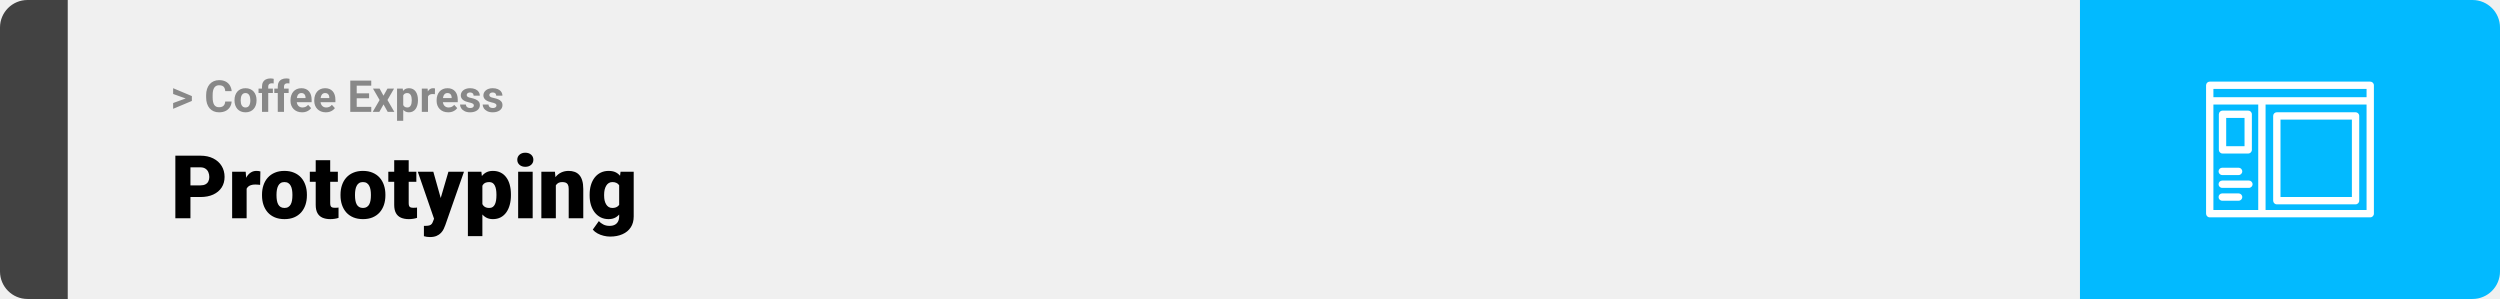
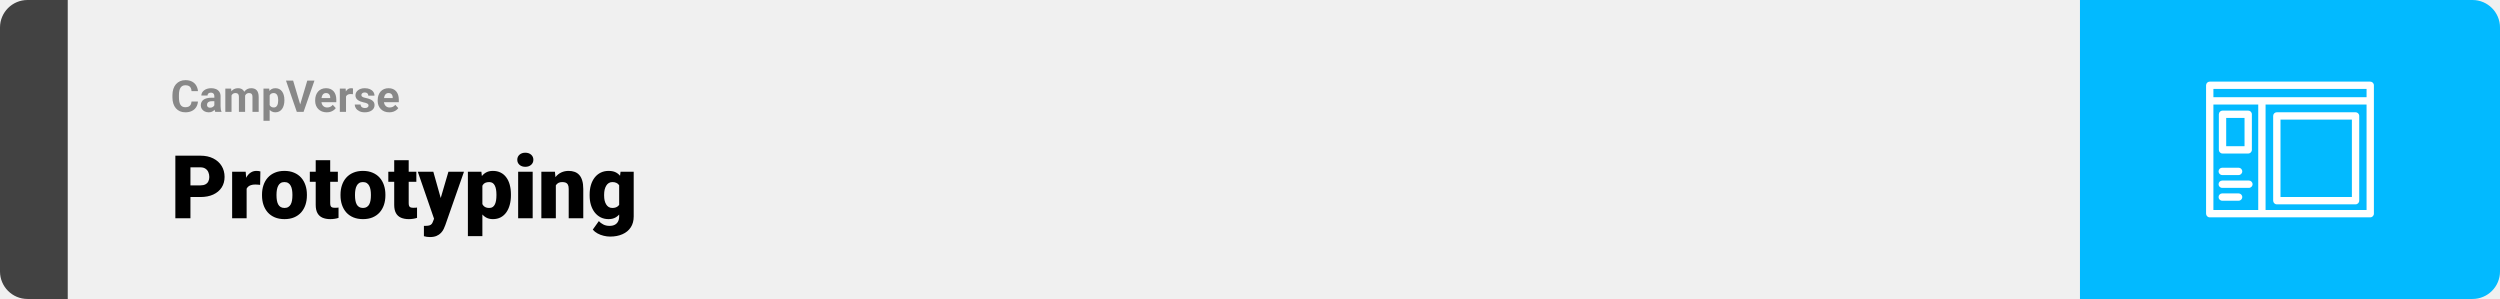
<svg xmlns="http://www.w3.org/2000/svg" width="1363" height="163" viewBox="0 0 1363 163" fill="none">
  <path d="M0 15C0 6.716 6.716 0 15 0H37V163H15C6.716 163 0 156.284 0 148V15Z" fill="#424242" />
  <rect width="1097" height="163" transform="translate(37)" fill="#F0F0F0" />
-   <path d="M101.906 53.922L94.394 51.238V48.086L104.602 52.375V54.637L101.906 53.922ZM94.394 56.172L101.918 53.43L104.602 52.785V55.035L94.394 59.324V56.172ZM122.789 55.34H126.293C126.223 56.488 125.906 57.508 125.344 58.398C124.789 59.289 124.012 59.984 123.012 60.484C122.02 60.984 120.824 61.234 119.426 61.234C118.332 61.234 117.352 61.047 116.484 60.672C115.617 60.289 114.875 59.742 114.258 59.031C113.648 58.32 113.184 57.461 112.863 56.453C112.543 55.445 112.383 54.316 112.383 53.066V51.883C112.383 50.633 112.547 49.504 112.875 48.496C113.211 47.48 113.688 46.617 114.305 45.906C114.93 45.195 115.676 44.648 116.543 44.266C117.41 43.883 118.379 43.691 119.449 43.691C120.871 43.691 122.07 43.949 123.047 44.465C124.031 44.98 124.793 45.691 125.332 46.598C125.879 47.504 126.207 48.535 126.316 49.691H122.801C122.762 49.004 122.625 48.422 122.391 47.945C122.156 47.461 121.801 47.098 121.324 46.855C120.855 46.605 120.23 46.48 119.449 46.48C118.863 46.48 118.352 46.59 117.914 46.809C117.477 47.027 117.109 47.359 116.812 47.805C116.516 48.25 116.293 48.812 116.145 49.492C116.004 50.164 115.934 50.953 115.934 51.859V53.066C115.934 53.949 116 54.727 116.133 55.398C116.266 56.062 116.469 56.625 116.742 57.086C117.023 57.539 117.383 57.883 117.82 58.117C118.266 58.344 118.801 58.457 119.426 58.457C120.16 58.457 120.766 58.34 121.242 58.105C121.719 57.871 122.082 57.523 122.332 57.062C122.59 56.602 122.742 56.027 122.789 55.34ZM127.852 54.789V54.543C127.852 53.613 127.984 52.758 128.25 51.977C128.516 51.188 128.902 50.504 129.41 49.926C129.918 49.348 130.543 48.898 131.285 48.578C132.027 48.25 132.879 48.086 133.84 48.086C134.801 48.086 135.656 48.25 136.406 48.578C137.156 48.898 137.785 49.348 138.293 49.926C138.809 50.504 139.199 51.188 139.465 51.977C139.73 52.758 139.863 53.613 139.863 54.543V54.789C139.863 55.711 139.73 56.566 139.465 57.355C139.199 58.137 138.809 58.82 138.293 59.406C137.785 59.984 137.16 60.434 136.418 60.754C135.676 61.074 134.824 61.234 133.863 61.234C132.902 61.234 132.047 61.074 131.297 60.754C130.555 60.434 129.926 59.984 129.41 59.406C128.902 58.82 128.516 58.137 128.25 57.355C127.984 56.566 127.852 55.711 127.852 54.789ZM131.227 54.543V54.789C131.227 55.32 131.273 55.816 131.367 56.277C131.461 56.738 131.609 57.145 131.812 57.496C132.023 57.84 132.297 58.109 132.633 58.305C132.969 58.5 133.379 58.598 133.863 58.598C134.332 58.598 134.734 58.5 135.07 58.305C135.406 58.109 135.676 57.84 135.879 57.496C136.082 57.145 136.23 56.738 136.324 56.277C136.426 55.816 136.477 55.32 136.477 54.789V54.543C136.477 54.027 136.426 53.543 136.324 53.09C136.23 52.629 136.078 52.223 135.867 51.871C135.664 51.512 135.395 51.23 135.059 51.027C134.723 50.824 134.316 50.723 133.84 50.723C133.363 50.723 132.957 50.824 132.621 51.027C132.293 51.23 132.023 51.512 131.812 51.871C131.609 52.223 131.461 52.629 131.367 53.09C131.273 53.543 131.227 54.027 131.227 54.543ZM146.238 61H142.84V47.195C142.84 46.234 143.027 45.426 143.402 44.77C143.785 44.105 144.32 43.605 145.008 43.27C145.703 42.926 146.527 42.754 147.48 42.754C147.793 42.754 148.094 42.777 148.383 42.824C148.672 42.863 148.953 42.914 149.227 42.977L149.191 45.52C149.043 45.48 148.887 45.453 148.723 45.438C148.559 45.422 148.367 45.414 148.148 45.414C147.742 45.414 147.395 45.484 147.105 45.625C146.824 45.758 146.609 45.957 146.461 46.223C146.312 46.488 146.238 46.812 146.238 47.195V61ZM148.77 48.32V50.711H140.953V48.32H148.77ZM154.84 61H151.441V47.195C151.441 46.234 151.629 45.426 152.004 44.77C152.387 44.105 152.922 43.605 153.609 43.27C154.305 42.926 155.129 42.754 156.082 42.754C156.395 42.754 156.695 42.777 156.984 42.824C157.273 42.863 157.555 42.914 157.828 42.977L157.793 45.52C157.645 45.48 157.488 45.453 157.324 45.438C157.16 45.422 156.969 45.414 156.75 45.414C156.344 45.414 155.996 45.484 155.707 45.625C155.426 45.758 155.211 45.957 155.062 46.223C154.914 46.488 154.84 46.812 154.84 47.195V61ZM157.371 48.32V50.711H149.555V48.32H157.371ZM164.695 61.234C163.711 61.234 162.828 61.078 162.047 60.766C161.266 60.445 160.602 60.004 160.055 59.441C159.516 58.879 159.102 58.227 158.812 57.484C158.523 56.734 158.379 55.938 158.379 55.094V54.625C158.379 53.664 158.516 52.785 158.789 51.988C159.062 51.191 159.453 50.5 159.961 49.914C160.477 49.328 161.102 48.879 161.836 48.566C162.57 48.246 163.398 48.086 164.32 48.086C165.219 48.086 166.016 48.234 166.711 48.531C167.406 48.828 167.988 49.25 168.457 49.797C168.934 50.344 169.293 51 169.535 51.766C169.777 52.523 169.898 53.367 169.898 54.297V55.703H159.82V53.453H166.582V53.195C166.582 52.727 166.496 52.309 166.324 51.941C166.16 51.566 165.91 51.27 165.574 51.051C165.238 50.832 164.809 50.723 164.285 50.723C163.84 50.723 163.457 50.82 163.137 51.016C162.816 51.211 162.555 51.484 162.352 51.836C162.156 52.188 162.008 52.602 161.906 53.078C161.812 53.547 161.766 54.062 161.766 54.625V55.094C161.766 55.602 161.836 56.07 161.977 56.5C162.125 56.93 162.332 57.301 162.598 57.613C162.871 57.926 163.199 58.168 163.582 58.34C163.973 58.512 164.414 58.598 164.906 58.598C165.516 58.598 166.082 58.48 166.605 58.246C167.137 58.004 167.594 57.641 167.977 57.156L169.617 58.938C169.352 59.32 168.988 59.688 168.527 60.039C168.074 60.391 167.527 60.68 166.887 60.906C166.246 61.125 165.516 61.234 164.695 61.234ZM177.656 61.234C176.672 61.234 175.789 61.078 175.008 60.766C174.227 60.445 173.562 60.004 173.016 59.441C172.477 58.879 172.062 58.227 171.773 57.484C171.484 56.734 171.34 55.938 171.34 55.094V54.625C171.34 53.664 171.477 52.785 171.75 51.988C172.023 51.191 172.414 50.5 172.922 49.914C173.438 49.328 174.062 48.879 174.797 48.566C175.531 48.246 176.359 48.086 177.281 48.086C178.18 48.086 178.977 48.234 179.672 48.531C180.367 48.828 180.949 49.25 181.418 49.797C181.895 50.344 182.254 51 182.496 51.766C182.738 52.523 182.859 53.367 182.859 54.297V55.703H172.781V53.453H179.543V53.195C179.543 52.727 179.457 52.309 179.285 51.941C179.121 51.566 178.871 51.27 178.535 51.051C178.199 50.832 177.77 50.723 177.246 50.723C176.801 50.723 176.418 50.82 176.098 51.016C175.777 51.211 175.516 51.484 175.312 51.836C175.117 52.188 174.969 52.602 174.867 53.078C174.773 53.547 174.727 54.062 174.727 54.625V55.094C174.727 55.602 174.797 56.07 174.938 56.5C175.086 56.93 175.293 57.301 175.559 57.613C175.832 57.926 176.16 58.168 176.543 58.34C176.934 58.512 177.375 58.598 177.867 58.598C178.477 58.598 179.043 58.48 179.566 58.246C180.098 58.004 180.555 57.641 180.938 57.156L182.578 58.938C182.312 59.32 181.949 59.688 181.488 60.039C181.035 60.391 180.488 60.68 179.848 60.906C179.207 61.125 178.477 61.234 177.656 61.234ZM202.418 58.258V61H193.336V58.258H202.418ZM194.484 43.938V61H190.969V43.938H194.484ZM201.234 50.887V53.559H193.336V50.887H201.234ZM202.406 43.938V46.691H193.336V43.938H202.406ZM206.977 48.32L209.074 52.176L211.23 48.32H214.828L211.242 54.52L214.992 61H211.383L209.098 56.922L206.812 61H203.203L206.953 54.52L203.367 48.32H206.977ZM219.844 50.758V65.875H216.469V48.32H219.598L219.844 50.758ZM227.871 54.52V54.766C227.871 55.688 227.762 56.543 227.543 57.332C227.332 58.121 227.02 58.809 226.605 59.395C226.191 59.973 225.676 60.426 225.059 60.754C224.449 61.074 223.746 61.234 222.949 61.234C222.176 61.234 221.504 61.078 220.934 60.766C220.363 60.453 219.883 60.016 219.492 59.453C219.109 58.883 218.801 58.223 218.566 57.473C218.332 56.723 218.152 55.918 218.027 55.059V54.414C218.152 53.492 218.332 52.648 218.566 51.883C218.801 51.109 219.109 50.441 219.492 49.879C219.883 49.309 220.359 48.867 220.922 48.555C221.492 48.242 222.16 48.086 222.926 48.086C223.73 48.086 224.438 48.238 225.047 48.543C225.664 48.848 226.18 49.285 226.594 49.855C227.016 50.426 227.332 51.105 227.543 51.895C227.762 52.684 227.871 53.559 227.871 54.52ZM224.484 54.766V54.52C224.484 53.98 224.438 53.484 224.344 53.031C224.258 52.57 224.117 52.168 223.922 51.824C223.734 51.48 223.484 51.215 223.172 51.027C222.867 50.832 222.496 50.734 222.059 50.734C221.598 50.734 221.203 50.809 220.875 50.957C220.555 51.105 220.293 51.32 220.09 51.602C219.887 51.883 219.734 52.219 219.633 52.609C219.531 53 219.469 53.441 219.445 53.934V55.562C219.484 56.141 219.594 56.66 219.773 57.121C219.953 57.574 220.23 57.934 220.605 58.199C220.98 58.465 221.473 58.598 222.082 58.598C222.527 58.598 222.902 58.5 223.207 58.305C223.512 58.102 223.758 57.824 223.945 57.473C224.141 57.121 224.277 56.715 224.355 56.254C224.441 55.793 224.484 55.297 224.484 54.766ZM233.344 51.086V61H229.969V48.32H233.145L233.344 51.086ZM237.164 48.238L237.105 51.367C236.941 51.344 236.742 51.324 236.508 51.309C236.281 51.285 236.074 51.273 235.887 51.273C235.41 51.273 234.996 51.336 234.645 51.461C234.301 51.578 234.012 51.754 233.777 51.988C233.551 52.223 233.379 52.508 233.262 52.844C233.152 53.18 233.09 53.562 233.074 53.992L232.395 53.781C232.395 52.961 232.477 52.207 232.641 51.52C232.805 50.824 233.043 50.219 233.355 49.703C233.676 49.188 234.066 48.789 234.527 48.508C234.988 48.227 235.516 48.086 236.109 48.086C236.297 48.086 236.488 48.102 236.684 48.133C236.879 48.156 237.039 48.191 237.164 48.238ZM244.359 61.234C243.375 61.234 242.492 61.078 241.711 60.766C240.93 60.445 240.266 60.004 239.719 59.441C239.18 58.879 238.766 58.227 238.477 57.484C238.188 56.734 238.043 55.938 238.043 55.094V54.625C238.043 53.664 238.18 52.785 238.453 51.988C238.727 51.191 239.117 50.5 239.625 49.914C240.141 49.328 240.766 48.879 241.5 48.566C242.234 48.246 243.062 48.086 243.984 48.086C244.883 48.086 245.68 48.234 246.375 48.531C247.07 48.828 247.652 49.25 248.121 49.797C248.598 50.344 248.957 51 249.199 51.766C249.441 52.523 249.562 53.367 249.562 54.297V55.703H239.484V53.453H246.246V53.195C246.246 52.727 246.16 52.309 245.988 51.941C245.824 51.566 245.574 51.27 245.238 51.051C244.902 50.832 244.473 50.723 243.949 50.723C243.504 50.723 243.121 50.82 242.801 51.016C242.48 51.211 242.219 51.484 242.016 51.836C241.82 52.188 241.672 52.602 241.57 53.078C241.477 53.547 241.43 54.062 241.43 54.625V55.094C241.43 55.602 241.5 56.07 241.641 56.5C241.789 56.93 241.996 57.301 242.262 57.613C242.535 57.926 242.863 58.168 243.246 58.34C243.637 58.512 244.078 58.598 244.57 58.598C245.18 58.598 245.746 58.48 246.27 58.246C246.801 58.004 247.258 57.641 247.641 57.156L249.281 58.938C249.016 59.32 248.652 59.688 248.191 60.039C247.738 60.391 247.191 60.68 246.551 60.906C245.91 61.125 245.18 61.234 244.359 61.234ZM258.34 57.496C258.34 57.254 258.27 57.035 258.129 56.84C257.988 56.645 257.727 56.465 257.344 56.301C256.969 56.129 256.426 55.973 255.715 55.832C255.074 55.691 254.477 55.516 253.922 55.305C253.375 55.086 252.898 54.824 252.492 54.52C252.094 54.215 251.781 53.855 251.555 53.441C251.328 53.02 251.215 52.539 251.215 52C251.215 51.469 251.328 50.969 251.555 50.5C251.789 50.031 252.121 49.617 252.551 49.258C252.988 48.891 253.52 48.605 254.145 48.402C254.777 48.191 255.488 48.086 256.277 48.086C257.379 48.086 258.324 48.262 259.113 48.613C259.91 48.965 260.52 49.449 260.941 50.066C261.371 50.676 261.586 51.371 261.586 52.152H258.211C258.211 51.824 258.141 51.531 258 51.273C257.867 51.008 257.656 50.801 257.367 50.652C257.086 50.496 256.719 50.418 256.266 50.418C255.891 50.418 255.566 50.484 255.293 50.617C255.02 50.742 254.809 50.914 254.66 51.133C254.52 51.344 254.449 51.578 254.449 51.836C254.449 52.031 254.488 52.207 254.566 52.363C254.652 52.512 254.789 52.648 254.977 52.773C255.164 52.898 255.406 53.016 255.703 53.125C256.008 53.227 256.383 53.32 256.828 53.406C257.742 53.594 258.559 53.84 259.277 54.145C259.996 54.441 260.566 54.848 260.988 55.363C261.41 55.871 261.621 56.539 261.621 57.367C261.621 57.93 261.496 58.445 261.246 58.914C260.996 59.383 260.637 59.793 260.168 60.145C259.699 60.488 259.137 60.758 258.48 60.953C257.832 61.141 257.102 61.234 256.289 61.234C255.109 61.234 254.109 61.023 253.289 60.602C252.477 60.18 251.859 59.645 251.438 58.996C251.023 58.34 250.816 57.668 250.816 56.98H254.016C254.031 57.441 254.148 57.812 254.367 58.094C254.594 58.375 254.879 58.578 255.223 58.703C255.574 58.828 255.953 58.891 256.359 58.891C256.797 58.891 257.16 58.832 257.449 58.715C257.738 58.59 257.957 58.426 258.105 58.223C258.262 58.012 258.34 57.77 258.34 57.496ZM270.668 57.496C270.668 57.254 270.598 57.035 270.457 56.84C270.316 56.645 270.055 56.465 269.672 56.301C269.297 56.129 268.754 55.973 268.043 55.832C267.402 55.691 266.805 55.516 266.25 55.305C265.703 55.086 265.227 54.824 264.82 54.52C264.422 54.215 264.109 53.855 263.883 53.441C263.656 53.02 263.543 52.539 263.543 52C263.543 51.469 263.656 50.969 263.883 50.5C264.117 50.031 264.449 49.617 264.879 49.258C265.316 48.891 265.848 48.605 266.473 48.402C267.105 48.191 267.816 48.086 268.605 48.086C269.707 48.086 270.652 48.262 271.441 48.613C272.238 48.965 272.848 49.449 273.27 50.066C273.699 50.676 273.914 51.371 273.914 52.152H270.539C270.539 51.824 270.469 51.531 270.328 51.273C270.195 51.008 269.984 50.801 269.695 50.652C269.414 50.496 269.047 50.418 268.594 50.418C268.219 50.418 267.895 50.484 267.621 50.617C267.348 50.742 267.137 50.914 266.988 51.133C266.848 51.344 266.777 51.578 266.777 51.836C266.777 52.031 266.816 52.207 266.895 52.363C266.98 52.512 267.117 52.648 267.305 52.773C267.492 52.898 267.734 53.016 268.031 53.125C268.336 53.227 268.711 53.32 269.156 53.406C270.07 53.594 270.887 53.84 271.605 54.145C272.324 54.441 272.895 54.848 273.316 55.363C273.738 55.871 273.949 56.539 273.949 57.367C273.949 57.93 273.824 58.445 273.574 58.914C273.324 59.383 272.965 59.793 272.496 60.145C272.027 60.488 271.465 60.758 270.809 60.953C270.16 61.141 269.43 61.234 268.617 61.234C267.438 61.234 266.438 61.023 265.617 60.602C264.805 60.18 264.188 59.645 263.766 58.996C263.352 58.34 263.145 57.668 263.145 56.98H266.344C266.359 57.441 266.477 57.812 266.695 58.094C266.922 58.375 267.207 58.578 267.551 58.703C267.902 58.828 268.281 58.891 268.688 58.891C269.125 58.891 269.488 58.832 269.777 58.715C270.066 58.59 270.285 58.426 270.434 58.223C270.59 58.012 270.668 57.77 270.668 57.496Z" fill="#888888" />
+   <path d="M104.414 55.34H107.918C107.848 56.488 107.531 57.508 106.969 58.398C106.414 59.289 105.637 59.984 104.637 60.484C103.645 60.984 102.449 61.234 101.051 61.234C99.957 61.234 98.977 61.047 98.109 60.672C97.242 60.289 96.5 59.742 95.883 59.031C95.273 58.32 94.809 57.461 94.488 56.453C94.168 55.445 94.008 54.316 94.008 53.066V51.883C94.008 50.633 94.172 49.504 94.5 48.496C94.836 47.48 95.312 46.617 95.93 45.906C96.555 45.195 97.301 44.648 98.168 44.266C99.035 43.883 100.004 43.691 101.074 43.691C102.496 43.691 103.695 43.949 104.672 44.465C105.656 44.98 106.418 45.691 106.957 46.598C107.504 47.504 107.832 48.535 107.941 49.691H104.426C104.387 49.004 104.25 48.422 104.016 47.945C103.781 47.461 103.426 47.098 102.949 46.855C102.48 46.605 101.855 46.48 101.074 46.48C100.488 46.48 99.977 46.59 99.539 46.809C99.102 47.027 98.734 47.359 98.438 47.805C98.141 48.25 97.918 48.812 97.769 49.492C97.629 50.164 97.559 50.953 97.559 51.859V53.066C97.559 53.949 97.625 54.727 97.758 55.398C97.891 56.062 98.094 56.625 98.367 57.086C98.648 57.539 99.008 57.883 99.445 58.117C99.891 58.344 100.426 58.457 101.051 58.457C101.785 58.457 102.391 58.34 102.867 58.105C103.344 57.871 103.707 57.523 103.957 57.062C104.215 56.602 104.367 56.027 104.414 55.34ZM116.859 58.141V52.492C116.859 52.086 116.793 51.738 116.66 51.449C116.527 51.152 116.32 50.922 116.039 50.758C115.766 50.594 115.41 50.512 114.973 50.512C114.598 50.512 114.273 50.578 114 50.711C113.727 50.836 113.516 51.02 113.367 51.262C113.219 51.496 113.145 51.773 113.145 52.094H109.77C109.77 51.555 109.895 51.043 110.145 50.559C110.395 50.074 110.758 49.648 111.234 49.281C111.711 48.906 112.277 48.613 112.934 48.402C113.598 48.191 114.34 48.086 115.16 48.086C116.145 48.086 117.02 48.25 117.785 48.578C118.551 48.906 119.152 49.398 119.59 50.055C120.035 50.711 120.258 51.531 120.258 52.516V57.941C120.258 58.637 120.301 59.207 120.387 59.652C120.473 60.09 120.598 60.473 120.762 60.801V61H117.352C117.188 60.656 117.062 60.227 116.977 59.711C116.898 59.188 116.859 58.664 116.859 58.141ZM117.305 53.277L117.328 55.188H115.441C114.996 55.188 114.609 55.238 114.281 55.34C113.953 55.441 113.684 55.586 113.473 55.773C113.262 55.953 113.105 56.164 113.004 56.406C112.91 56.648 112.863 56.914 112.863 57.203C112.863 57.492 112.93 57.754 113.062 57.988C113.195 58.215 113.387 58.395 113.637 58.527C113.887 58.652 114.18 58.715 114.516 58.715C115.023 58.715 115.465 58.613 115.84 58.41C116.215 58.207 116.504 57.957 116.707 57.66C116.918 57.363 117.027 57.082 117.035 56.816L117.926 58.246C117.801 58.566 117.629 58.898 117.41 59.242C117.199 59.586 116.93 59.91 116.602 60.215C116.273 60.512 115.879 60.758 115.418 60.953C114.957 61.141 114.41 61.234 113.777 61.234C112.973 61.234 112.242 61.074 111.586 60.754C110.938 60.426 110.422 59.977 110.039 59.406C109.664 58.828 109.477 58.172 109.477 57.438C109.477 56.773 109.602 56.184 109.852 55.668C110.102 55.152 110.469 54.719 110.953 54.367C111.445 54.008 112.059 53.738 112.793 53.559C113.527 53.371 114.379 53.277 115.348 53.277H117.305ZM126.234 50.945V61H122.848V48.32H126.023L126.234 50.945ZM125.766 54.215H124.828C124.828 53.332 124.934 52.52 125.145 51.777C125.363 51.027 125.68 50.379 126.094 49.832C126.516 49.277 127.035 48.848 127.652 48.543C128.27 48.238 128.984 48.086 129.797 48.086C130.359 48.086 130.875 48.172 131.344 48.344C131.812 48.508 132.215 48.77 132.551 49.129C132.895 49.48 133.16 49.941 133.348 50.512C133.535 51.074 133.629 51.75 133.629 52.539V61H130.254V52.914C130.254 52.336 130.176 51.891 130.02 51.578C129.863 51.266 129.641 51.047 129.352 50.922C129.07 50.797 128.73 50.734 128.332 50.734C127.895 50.734 127.512 50.824 127.184 51.004C126.863 51.184 126.598 51.434 126.387 51.754C126.176 52.066 126.02 52.434 125.918 52.855C125.816 53.277 125.766 53.73 125.766 54.215ZM133.312 53.828L132.105 53.98C132.105 53.152 132.207 52.383 132.41 51.672C132.621 50.961 132.93 50.336 133.336 49.797C133.75 49.258 134.262 48.84 134.871 48.543C135.48 48.238 136.184 48.086 136.98 48.086C137.59 48.086 138.145 48.176 138.645 48.355C139.145 48.527 139.57 48.805 139.922 49.188C140.281 49.562 140.555 50.055 140.742 50.664C140.938 51.273 141.035 52.02 141.035 52.902V61H137.648V52.902C137.648 52.316 137.57 51.871 137.414 51.566C137.266 51.254 137.047 51.039 136.758 50.922C136.477 50.797 136.141 50.734 135.75 50.734C135.344 50.734 134.988 50.816 134.684 50.98C134.379 51.137 134.125 51.355 133.922 51.637C133.719 51.918 133.566 52.246 133.465 52.621C133.363 52.988 133.312 53.391 133.312 53.828ZM147.023 50.758V65.875H143.648V48.32H146.777L147.023 50.758ZM155.051 54.52V54.766C155.051 55.688 154.941 56.543 154.723 57.332C154.512 58.121 154.199 58.809 153.785 59.395C153.371 59.973 152.855 60.426 152.238 60.754C151.629 61.074 150.926 61.234 150.129 61.234C149.355 61.234 148.684 61.078 148.113 60.766C147.543 60.453 147.062 60.016 146.672 59.453C146.289 58.883 145.98 58.223 145.746 57.473C145.512 56.723 145.332 55.918 145.207 55.059V54.414C145.332 53.492 145.512 52.648 145.746 51.883C145.98 51.109 146.289 50.441 146.672 49.879C147.062 49.309 147.539 48.867 148.102 48.555C148.672 48.242 149.34 48.086 150.105 48.086C150.91 48.086 151.617 48.238 152.227 48.543C152.844 48.848 153.359 49.285 153.773 49.855C154.195 50.426 154.512 51.105 154.723 51.895C154.941 52.684 155.051 53.559 155.051 54.52ZM151.664 54.766V54.52C151.664 53.98 151.617 53.484 151.523 53.031C151.438 52.57 151.297 52.168 151.102 51.824C150.914 51.48 150.664 51.215 150.352 51.027C150.047 50.832 149.676 50.734 149.238 50.734C148.777 50.734 148.383 50.809 148.055 50.957C147.734 51.105 147.473 51.32 147.27 51.602C147.066 51.883 146.914 52.219 146.812 52.609C146.711 53 146.648 53.441 146.625 53.934V55.562C146.664 56.141 146.773 56.66 146.953 57.121C147.133 57.574 147.41 57.934 147.785 58.199C148.16 58.465 148.652 58.598 149.262 58.598C149.707 58.598 150.082 58.5 150.387 58.305C150.691 58.102 150.938 57.824 151.125 57.473C151.32 57.121 151.457 56.715 151.535 56.254C151.621 55.793 151.664 55.297 151.664 54.766ZM163.512 57.438L167.531 43.938H171.445L165.504 61H162.926L163.512 57.438ZM159.809 43.938L163.816 57.438L164.426 61H161.824L155.918 43.938H159.809ZM178.148 61.234C177.164 61.234 176.281 61.078 175.5 60.766C174.719 60.445 174.055 60.004 173.508 59.441C172.969 58.879 172.555 58.227 172.266 57.484C171.977 56.734 171.832 55.938 171.832 55.094V54.625C171.832 53.664 171.969 52.785 172.242 51.988C172.516 51.191 172.906 50.5 173.414 49.914C173.93 49.328 174.555 48.879 175.289 48.566C176.023 48.246 176.852 48.086 177.773 48.086C178.672 48.086 179.469 48.234 180.164 48.531C180.859 48.828 181.441 49.25 181.91 49.797C182.387 50.344 182.746 51 182.988 51.766C183.23 52.523 183.352 53.367 183.352 54.297V55.703H173.273V53.453H180.035V53.195C180.035 52.727 179.949 52.309 179.777 51.941C179.613 51.566 179.363 51.27 179.027 51.051C178.691 50.832 178.262 50.723 177.738 50.723C177.293 50.723 176.91 50.82 176.59 51.016C176.27 51.211 176.008 51.484 175.805 51.836C175.609 52.188 175.461 52.602 175.359 53.078C175.266 53.547 175.219 54.062 175.219 54.625V55.094C175.219 55.602 175.289 56.07 175.43 56.5C175.578 56.93 175.785 57.301 176.051 57.613C176.324 57.926 176.652 58.168 177.035 58.34C177.426 58.512 177.867 58.598 178.359 58.598C178.969 58.598 179.535 58.48 180.059 58.246C180.59 58.004 181.047 57.641 181.43 57.156L183.07 58.938C182.805 59.32 182.441 59.688 181.98 60.039C181.527 60.391 180.98 60.68 180.34 60.906C179.699 61.125 178.969 61.234 178.148 61.234ZM188.648 51.086V61H185.273V48.32H188.449L188.648 51.086ZM192.469 48.238L192.41 51.367C192.246 51.344 192.047 51.324 191.812 51.309C191.586 51.285 191.379 51.273 191.191 51.273C190.715 51.273 190.301 51.336 189.949 51.461C189.605 51.578 189.316 51.754 189.082 51.988C188.855 52.223 188.684 52.508 188.566 52.844C188.457 53.18 188.395 53.562 188.379 53.992L187.699 53.781C187.699 52.961 187.781 52.207 187.945 51.52C188.109 50.824 188.348 50.219 188.66 49.703C188.98 49.188 189.371 48.789 189.832 48.508C190.293 48.227 190.82 48.086 191.414 48.086C191.602 48.086 191.793 48.102 191.988 48.133C192.184 48.156 192.344 48.191 192.469 48.238ZM200.918 57.496C200.918 57.254 200.848 57.035 200.707 56.84C200.566 56.645 200.305 56.465 199.922 56.301C199.547 56.129 199.004 55.973 198.293 55.832C197.652 55.691 197.055 55.516 196.5 55.305C195.953 55.086 195.477 54.824 195.07 54.52C194.672 54.215 194.359 53.855 194.133 53.441C193.906 53.02 193.793 52.539 193.793 52C193.793 51.469 193.906 50.969 194.133 50.5C194.367 50.031 194.699 49.617 195.129 49.258C195.566 48.891 196.098 48.605 196.723 48.402C197.355 48.191 198.066 48.086 198.855 48.086C199.957 48.086 200.902 48.262 201.691 48.613C202.488 48.965 203.098 49.449 203.52 50.066C203.949 50.676 204.164 51.371 204.164 52.152H200.789C200.789 51.824 200.719 51.531 200.578 51.273C200.445 51.008 200.234 50.801 199.945 50.652C199.664 50.496 199.297 50.418 198.844 50.418C198.469 50.418 198.145 50.484 197.871 50.617C197.598 50.742 197.387 50.914 197.238 51.133C197.098 51.344 197.027 51.578 197.027 51.836C197.027 52.031 197.066 52.207 197.145 52.363C197.23 52.512 197.367 52.648 197.555 52.773C197.742 52.898 197.984 53.016 198.281 53.125C198.586 53.227 198.961 53.32 199.406 53.406C200.32 53.594 201.137 53.84 201.855 54.145C202.574 54.441 203.145 54.848 203.566 55.363C203.988 55.871 204.199 56.539 204.199 57.367C204.199 57.93 204.074 58.445 203.824 58.914C203.574 59.383 203.215 59.793 202.746 60.145C202.277 60.488 201.715 60.758 201.059 60.953C200.41 61.141 199.68 61.234 198.867 61.234C197.688 61.234 196.688 61.023 195.867 60.602C195.055 60.18 194.438 59.645 194.016 58.996C193.602 58.34 193.395 57.668 193.395 56.98H196.594C196.609 57.441 196.727 57.812 196.945 58.094C197.172 58.375 197.457 58.578 197.801 58.703C198.152 58.828 198.531 58.891 198.938 58.891C199.375 58.891 199.738 58.832 200.027 58.715C200.316 58.59 200.535 58.426 200.684 58.223C200.84 58.012 200.918 57.77 200.918 57.496ZM212.227 61.234C211.242 61.234 210.359 61.078 209.578 60.766C208.797 60.445 208.133 60.004 207.586 59.441C207.047 58.879 206.633 58.227 206.344 57.484C206.055 56.734 205.91 55.938 205.91 55.094V54.625C205.91 53.664 206.047 52.785 206.32 51.988C206.594 51.191 206.984 50.5 207.492 49.914C208.008 49.328 208.633 48.879 209.367 48.566C210.102 48.246 210.93 48.086 211.852 48.086C212.75 48.086 213.547 48.234 214.242 48.531C214.938 48.828 215.52 49.25 215.988 49.797C216.465 50.344 216.824 51 217.066 51.766C217.309 52.523 217.43 53.367 217.43 54.297V55.703H207.352V53.453H214.113V53.195C214.113 52.727 214.027 52.309 213.855 51.941C213.691 51.566 213.441 51.27 213.105 51.051C212.77 50.832 212.34 50.723 211.816 50.723C211.371 50.723 210.988 50.82 210.668 51.016C210.348 51.211 210.086 51.484 209.883 51.836C209.688 52.188 209.539 52.602 209.438 53.078C209.344 53.547 209.297 54.062 209.297 54.625V55.094C209.297 55.602 209.367 56.07 209.508 56.5C209.656 56.93 209.863 57.301 210.129 57.613C210.402 57.926 210.73 58.168 211.113 58.34C211.504 58.512 211.945 58.598 212.438 58.598C213.047 58.598 213.613 58.48 214.137 58.246C214.668 58.004 215.125 57.641 215.508 57.156L217.148 58.938C216.883 59.32 216.52 59.688 216.059 60.039C215.605 60.391 215.059 60.68 214.418 60.906C213.777 61.125 213.047 61.234 212.227 61.234Z" fill="#888888" />
  <path d="M109.219 107.422H100.734V101.07H109.219C110.375 101.07 111.312 100.875 112.031 100.484C112.75 100.094 113.273 99.555 113.602 98.867C113.945 98.164 114.117 97.375 114.117 96.5C114.117 95.562 113.945 94.695 113.602 93.898C113.273 93.102 112.75 92.461 112.031 91.977C111.312 91.477 110.375 91.227 109.219 91.227H103.828V119H95.602V84.875H109.219C111.953 84.875 114.305 85.375 116.273 86.375C118.258 87.375 119.781 88.75 120.844 90.5C121.906 92.234 122.438 94.219 122.438 96.453C122.438 98.656 121.906 100.578 120.844 102.219C119.781 103.859 118.258 105.141 116.273 106.062C114.305 106.969 111.953 107.422 109.219 107.422ZM134.461 99.922V119H126.562V93.641H133.945L134.461 99.922ZM141.961 93.453L141.82 100.789C141.508 100.758 141.086 100.719 140.555 100.672C140.023 100.625 139.578 100.602 139.219 100.602C138.297 100.602 137.5 100.711 136.828 100.93C136.172 101.133 135.625 101.445 135.188 101.867C134.766 102.273 134.453 102.789 134.25 103.414C134.062 104.039 133.977 104.766 133.992 105.594L132.562 104.656C132.562 102.953 132.727 101.406 133.055 100.016C133.398 98.609 133.883 97.398 134.508 96.383C135.133 95.352 135.891 94.562 136.781 94.016C137.672 93.453 138.672 93.172 139.781 93.172C140.172 93.172 140.555 93.195 140.93 93.242C141.32 93.289 141.664 93.359 141.961 93.453ZM142.852 106.578V106.086C142.852 104.227 143.117 102.516 143.648 100.953C144.18 99.375 144.961 98.008 145.992 96.852C147.023 95.695 148.297 94.797 149.812 94.156C151.328 93.5 153.078 93.172 155.062 93.172C157.062 93.172 158.82 93.5 160.336 94.156C161.867 94.797 163.148 95.695 164.18 96.852C165.211 98.008 165.992 99.375 166.523 100.953C167.055 102.516 167.32 104.227 167.32 106.086V106.578C167.32 108.422 167.055 110.133 166.523 111.711C165.992 113.273 165.211 114.641 164.18 115.812C163.148 116.969 161.875 117.867 160.359 118.508C158.844 119.148 157.094 119.469 155.109 119.469C153.125 119.469 151.367 119.148 149.836 118.508C148.305 117.867 147.023 116.969 145.992 115.812C144.961 114.641 144.18 113.273 143.648 111.711C143.117 110.133 142.852 108.422 142.852 106.578ZM150.75 106.086V106.578C150.75 107.531 150.82 108.422 150.961 109.25C151.102 110.078 151.336 110.805 151.664 111.43C151.992 112.039 152.438 112.516 153 112.859C153.562 113.203 154.266 113.375 155.109 113.375C155.938 113.375 156.625 113.203 157.172 112.859C157.734 112.516 158.18 112.039 158.508 111.43C158.836 110.805 159.07 110.078 159.211 109.25C159.352 108.422 159.422 107.531 159.422 106.578V106.086C159.422 105.164 159.352 104.297 159.211 103.484C159.07 102.656 158.836 101.93 158.508 101.305C158.18 100.664 157.734 100.164 157.172 99.805C156.609 99.445 155.906 99.266 155.062 99.266C154.234 99.266 153.539 99.445 152.977 99.805C152.43 100.164 151.992 100.664 151.664 101.305C151.336 101.93 151.102 102.656 150.961 103.484C150.82 104.297 150.75 105.164 150.75 106.086ZM184.195 93.641V99.125H168.914V93.641H184.195ZM172.125 87.336H180.023V110.727C180.023 111.398 180.102 111.922 180.258 112.297C180.414 112.656 180.68 112.914 181.055 113.07C181.445 113.211 181.961 113.281 182.602 113.281C183.055 113.281 183.43 113.273 183.727 113.258C184.023 113.227 184.305 113.188 184.57 113.141V118.789C183.898 119.008 183.195 119.172 182.461 119.281C181.727 119.406 180.945 119.469 180.117 119.469C178.43 119.469 176.984 119.203 175.781 118.672C174.594 118.141 173.688 117.305 173.062 116.164C172.438 115.023 172.125 113.539 172.125 111.711V87.336ZM185.648 106.578V106.086C185.648 104.227 185.914 102.516 186.445 100.953C186.977 99.375 187.758 98.008 188.789 96.852C189.82 95.695 191.094 94.797 192.609 94.156C194.125 93.5 195.875 93.172 197.859 93.172C199.859 93.172 201.617 93.5 203.133 94.156C204.664 94.797 205.945 95.695 206.977 96.852C208.008 98.008 208.789 99.375 209.32 100.953C209.852 102.516 210.117 104.227 210.117 106.086V106.578C210.117 108.422 209.852 110.133 209.32 111.711C208.789 113.273 208.008 114.641 206.977 115.812C205.945 116.969 204.672 117.867 203.156 118.508C201.641 119.148 199.891 119.469 197.906 119.469C195.922 119.469 194.164 119.148 192.633 118.508C191.102 117.867 189.82 116.969 188.789 115.812C187.758 114.641 186.977 113.273 186.445 111.711C185.914 110.133 185.648 108.422 185.648 106.578ZM193.547 106.086V106.578C193.547 107.531 193.617 108.422 193.758 109.25C193.898 110.078 194.133 110.805 194.461 111.43C194.789 112.039 195.234 112.516 195.797 112.859C196.359 113.203 197.062 113.375 197.906 113.375C198.734 113.375 199.422 113.203 199.969 112.859C200.531 112.516 200.977 112.039 201.305 111.43C201.633 110.805 201.867 110.078 202.008 109.25C202.148 108.422 202.219 107.531 202.219 106.578V106.086C202.219 105.164 202.148 104.297 202.008 103.484C201.867 102.656 201.633 101.93 201.305 101.305C200.977 100.664 200.531 100.164 199.969 99.805C199.406 99.445 198.703 99.266 197.859 99.266C197.031 99.266 196.336 99.445 195.773 99.805C195.227 100.164 194.789 100.664 194.461 101.305C194.133 101.93 193.898 102.656 193.758 103.484C193.617 104.297 193.547 105.164 193.547 106.086ZM226.992 93.641V99.125H211.711V93.641H226.992ZM214.922 87.336H222.82V110.727C222.82 111.398 222.898 111.922 223.055 112.297C223.211 112.656 223.477 112.914 223.852 113.07C224.242 113.211 224.758 113.281 225.398 113.281C225.852 113.281 226.227 113.273 226.523 113.258C226.82 113.227 227.102 113.188 227.367 113.141V118.789C226.695 119.008 225.992 119.172 225.258 119.281C224.523 119.406 223.742 119.469 222.914 119.469C221.227 119.469 219.781 119.203 218.578 118.672C217.391 118.141 216.484 117.305 215.859 116.164C215.234 115.023 214.922 113.539 214.922 111.711V87.336ZM237.914 116.023L244.477 93.641H252.961L242.766 122.773C242.547 123.414 242.258 124.102 241.898 124.836C241.539 125.586 241.047 126.297 240.422 126.969C239.797 127.641 238.992 128.188 238.008 128.609C237.039 129.031 235.836 129.242 234.398 129.242C233.633 129.242 233.07 129.203 232.711 129.125C232.367 129.062 231.836 128.945 231.117 128.773V123.125C231.32 123.125 231.492 123.125 231.633 123.125C231.789 123.125 231.961 123.125 232.148 123.125C232.992 123.125 233.664 123.039 234.164 122.867C234.68 122.695 235.07 122.445 235.336 122.117C235.617 121.789 235.836 121.391 235.992 120.922L237.914 116.023ZM236.25 93.641L241.242 111.383L242.109 119.75H236.812L227.789 93.641H236.25ZM262.992 98.516V128.75H255.094V93.641H262.453L262.992 98.516ZM278.555 106.016V106.508C278.555 108.352 278.344 110.062 277.922 111.641C277.5 113.219 276.875 114.594 276.047 115.766C275.219 116.938 274.188 117.852 272.953 118.508C271.734 119.148 270.32 119.469 268.711 119.469C267.195 119.469 265.891 119.133 264.797 118.461C263.703 117.789 262.789 116.859 262.055 115.672C261.32 114.484 260.727 113.125 260.273 111.594C259.82 110.062 259.461 108.445 259.195 106.742V106.109C259.461 104.281 259.82 102.586 260.273 101.023C260.727 99.445 261.32 98.07 262.055 96.898C262.789 95.727 263.695 94.812 264.773 94.156C265.867 93.5 267.172 93.172 268.688 93.172C270.297 93.172 271.711 93.477 272.93 94.086C274.164 94.695 275.195 95.57 276.023 96.711C276.867 97.836 277.5 99.188 277.922 100.766C278.344 102.344 278.555 104.094 278.555 106.016ZM270.656 106.508V106.016C270.656 105.031 270.586 104.133 270.445 103.32C270.305 102.492 270.078 101.773 269.766 101.164C269.469 100.555 269.07 100.086 268.57 99.758C268.07 99.43 267.453 99.266 266.719 99.266C265.875 99.266 265.164 99.398 264.586 99.664C264.023 99.914 263.57 100.305 263.227 100.836C262.898 101.352 262.664 102 262.523 102.781C262.398 103.547 262.344 104.445 262.359 105.477V107.398C262.328 108.586 262.445 109.633 262.711 110.539C262.977 111.43 263.438 112.125 264.094 112.625C264.75 113.125 265.641 113.375 266.766 113.375C267.516 113.375 268.141 113.203 268.641 112.859C269.141 112.5 269.539 112.008 269.836 111.383C270.133 110.742 270.344 110.008 270.469 109.18C270.594 108.352 270.656 107.461 270.656 106.508ZM290.414 93.641V119H282.492V93.641H290.414ZM282.023 87.102C282.023 85.977 282.43 85.055 283.242 84.336C284.055 83.617 285.109 83.258 286.406 83.258C287.703 83.258 288.758 83.617 289.57 84.336C290.383 85.055 290.789 85.977 290.789 87.102C290.789 88.227 290.383 89.148 289.57 89.867C288.758 90.586 287.703 90.945 286.406 90.945C285.109 90.945 284.055 90.586 283.242 89.867C282.43 89.148 282.023 88.227 282.023 87.102ZM303.047 99.055V119H295.148V93.641H302.555L303.047 99.055ZM302.109 105.453L300.258 105.5C300.258 103.562 300.492 101.836 300.961 100.32C301.43 98.789 302.094 97.492 302.953 96.43C303.812 95.367 304.836 94.562 306.023 94.016C307.227 93.453 308.562 93.172 310.031 93.172C311.203 93.172 312.273 93.344 313.242 93.688C314.227 94.031 315.07 94.586 315.773 95.352C316.492 96.117 317.039 97.133 317.414 98.398C317.805 99.648 318 101.195 318 103.039V119H310.055V103.016C310.055 102 309.914 101.227 309.633 100.695C309.352 100.148 308.945 99.773 308.414 99.57C307.883 99.367 307.234 99.266 306.469 99.266C305.656 99.266 304.969 99.422 304.406 99.734C303.844 100.047 303.391 100.484 303.047 101.047C302.719 101.594 302.477 102.242 302.32 102.992C302.18 103.742 302.109 104.562 302.109 105.453ZM338.32 93.641H345.492V118.016C345.492 120.359 344.953 122.344 343.875 123.969C342.797 125.609 341.289 126.852 339.352 127.695C337.43 128.555 335.18 128.984 332.602 128.984C331.461 128.984 330.297 128.836 329.109 128.539C327.922 128.258 326.812 127.836 325.781 127.273C324.75 126.711 323.883 126.016 323.18 125.188L326.484 120.547C327.125 121.266 327.93 121.875 328.898 122.375C329.867 122.891 331.008 123.148 332.32 123.148C333.461 123.148 334.414 122.945 335.18 122.539C335.961 122.133 336.555 121.539 336.961 120.758C337.367 119.992 337.57 119.062 337.57 117.969V99.641L338.32 93.641ZM321.469 106.625V106.133C321.469 104.211 321.703 102.461 322.172 100.883C322.656 99.289 323.344 97.922 324.234 96.781C325.141 95.625 326.234 94.734 327.516 94.109C328.797 93.484 330.242 93.172 331.852 93.172C333.586 93.172 335.008 93.508 336.117 94.18C337.242 94.836 338.141 95.758 338.812 96.945C339.5 98.133 340.031 99.523 340.406 101.117C340.797 102.695 341.125 104.398 341.391 106.227V106.812C341.125 108.531 340.758 110.156 340.289 111.688C339.836 113.203 339.242 114.547 338.508 115.719C337.773 116.891 336.852 117.812 335.742 118.484C334.648 119.141 333.336 119.469 331.805 119.469C330.211 119.469 328.773 119.148 327.492 118.508C326.227 117.867 325.141 116.969 324.234 115.812C323.344 114.656 322.656 113.297 322.172 111.734C321.703 110.172 321.469 108.469 321.469 106.625ZM329.367 106.133V106.625C329.367 107.578 329.453 108.461 329.625 109.273C329.812 110.086 330.094 110.805 330.469 111.43C330.844 112.039 331.305 112.516 331.852 112.859C332.414 113.203 333.07 113.375 333.82 113.375C334.961 113.375 335.883 113.133 336.586 112.648C337.289 112.164 337.797 111.477 338.109 110.586C338.422 109.695 338.555 108.648 338.508 107.445V105.594C338.539 104.562 338.469 103.656 338.297 102.875C338.125 102.078 337.852 101.414 337.477 100.883C337.117 100.352 336.633 99.953 336.023 99.688C335.43 99.406 334.711 99.266 333.867 99.266C333.133 99.266 332.484 99.438 331.922 99.781C331.359 100.125 330.891 100.609 330.516 101.234C330.141 101.844 329.852 102.57 329.648 103.414C329.461 104.242 329.367 105.148 329.367 106.133Z" fill="black" />
  <path d="M1134 0H1348C1356.28 0 1363 6.716 1363 15V148C1363 156.284 1356.28 163 1348 163H1134V0Z" fill="#02BAFF" />
  <path fill-rule="evenodd" clip-rule="evenodd" d="M1202.75 46.502C1202.75 45.397 1203.65 44.502 1204.75 44.502H1292.25C1293.35 44.502 1294.25 45.397 1294.25 46.502V116.498C1294.25 117.603 1293.35 118.498 1292.25 118.498H1204.75C1203.65 118.498 1202.75 117.603 1202.75 116.498V46.502ZM1206.75 48.502V52.996H1290.25V48.502H1206.75ZM1290.25 56.996H1235.19V114.498H1290.25V56.996ZM1231.19 114.498V56.996H1206.75V114.498H1231.19Z" fill="white" />
  <path fill-rule="evenodd" clip-rule="evenodd" d="M1209.72 62.302C1209.72 61.198 1210.62 60.302 1211.72 60.302H1225.72C1226.83 60.302 1227.72 61.198 1227.72 62.302V81.697C1227.72 82.802 1226.83 83.697 1225.72 83.697H1211.72C1210.62 83.697 1209.72 82.802 1209.72 81.697V62.302ZM1213.72 64.302V79.697H1223.72V64.302H1213.72ZM1239.33 63.198C1239.33 62.094 1240.22 61.198 1241.33 61.198H1284.25C1285.36 61.198 1286.25 62.094 1286.25 63.198V109.407C1286.25 110.511 1285.36 111.407 1284.25 111.407H1241.33C1240.22 111.407 1239.33 110.511 1239.33 109.407V63.198ZM1243.33 65.198V107.407H1282.25V65.198H1243.33ZM1209.56 93.438C1209.56 92.334 1210.46 91.438 1211.56 91.438H1220.48C1221.59 91.438 1222.48 92.334 1222.48 93.438C1222.48 94.543 1221.59 95.438 1220.48 95.438H1211.56C1210.46 95.438 1209.56 94.543 1209.56 93.438ZM1209.56 100.438C1209.56 99.334 1210.46 98.438 1211.56 98.438H1226.1C1227.21 98.438 1228.1 99.334 1228.1 100.438C1228.1 101.543 1227.21 102.438 1226.1 102.438H1211.56C1210.46 102.438 1209.56 101.543 1209.56 100.438ZM1209.56 107.438C1209.56 106.334 1210.46 105.438 1211.56 105.438H1220.48C1221.59 105.438 1222.48 106.334 1222.48 107.438C1222.48 108.543 1221.59 109.438 1220.48 109.438H1211.56C1210.46 109.438 1209.56 108.543 1209.56 107.438Z" fill="white" />
</svg>
